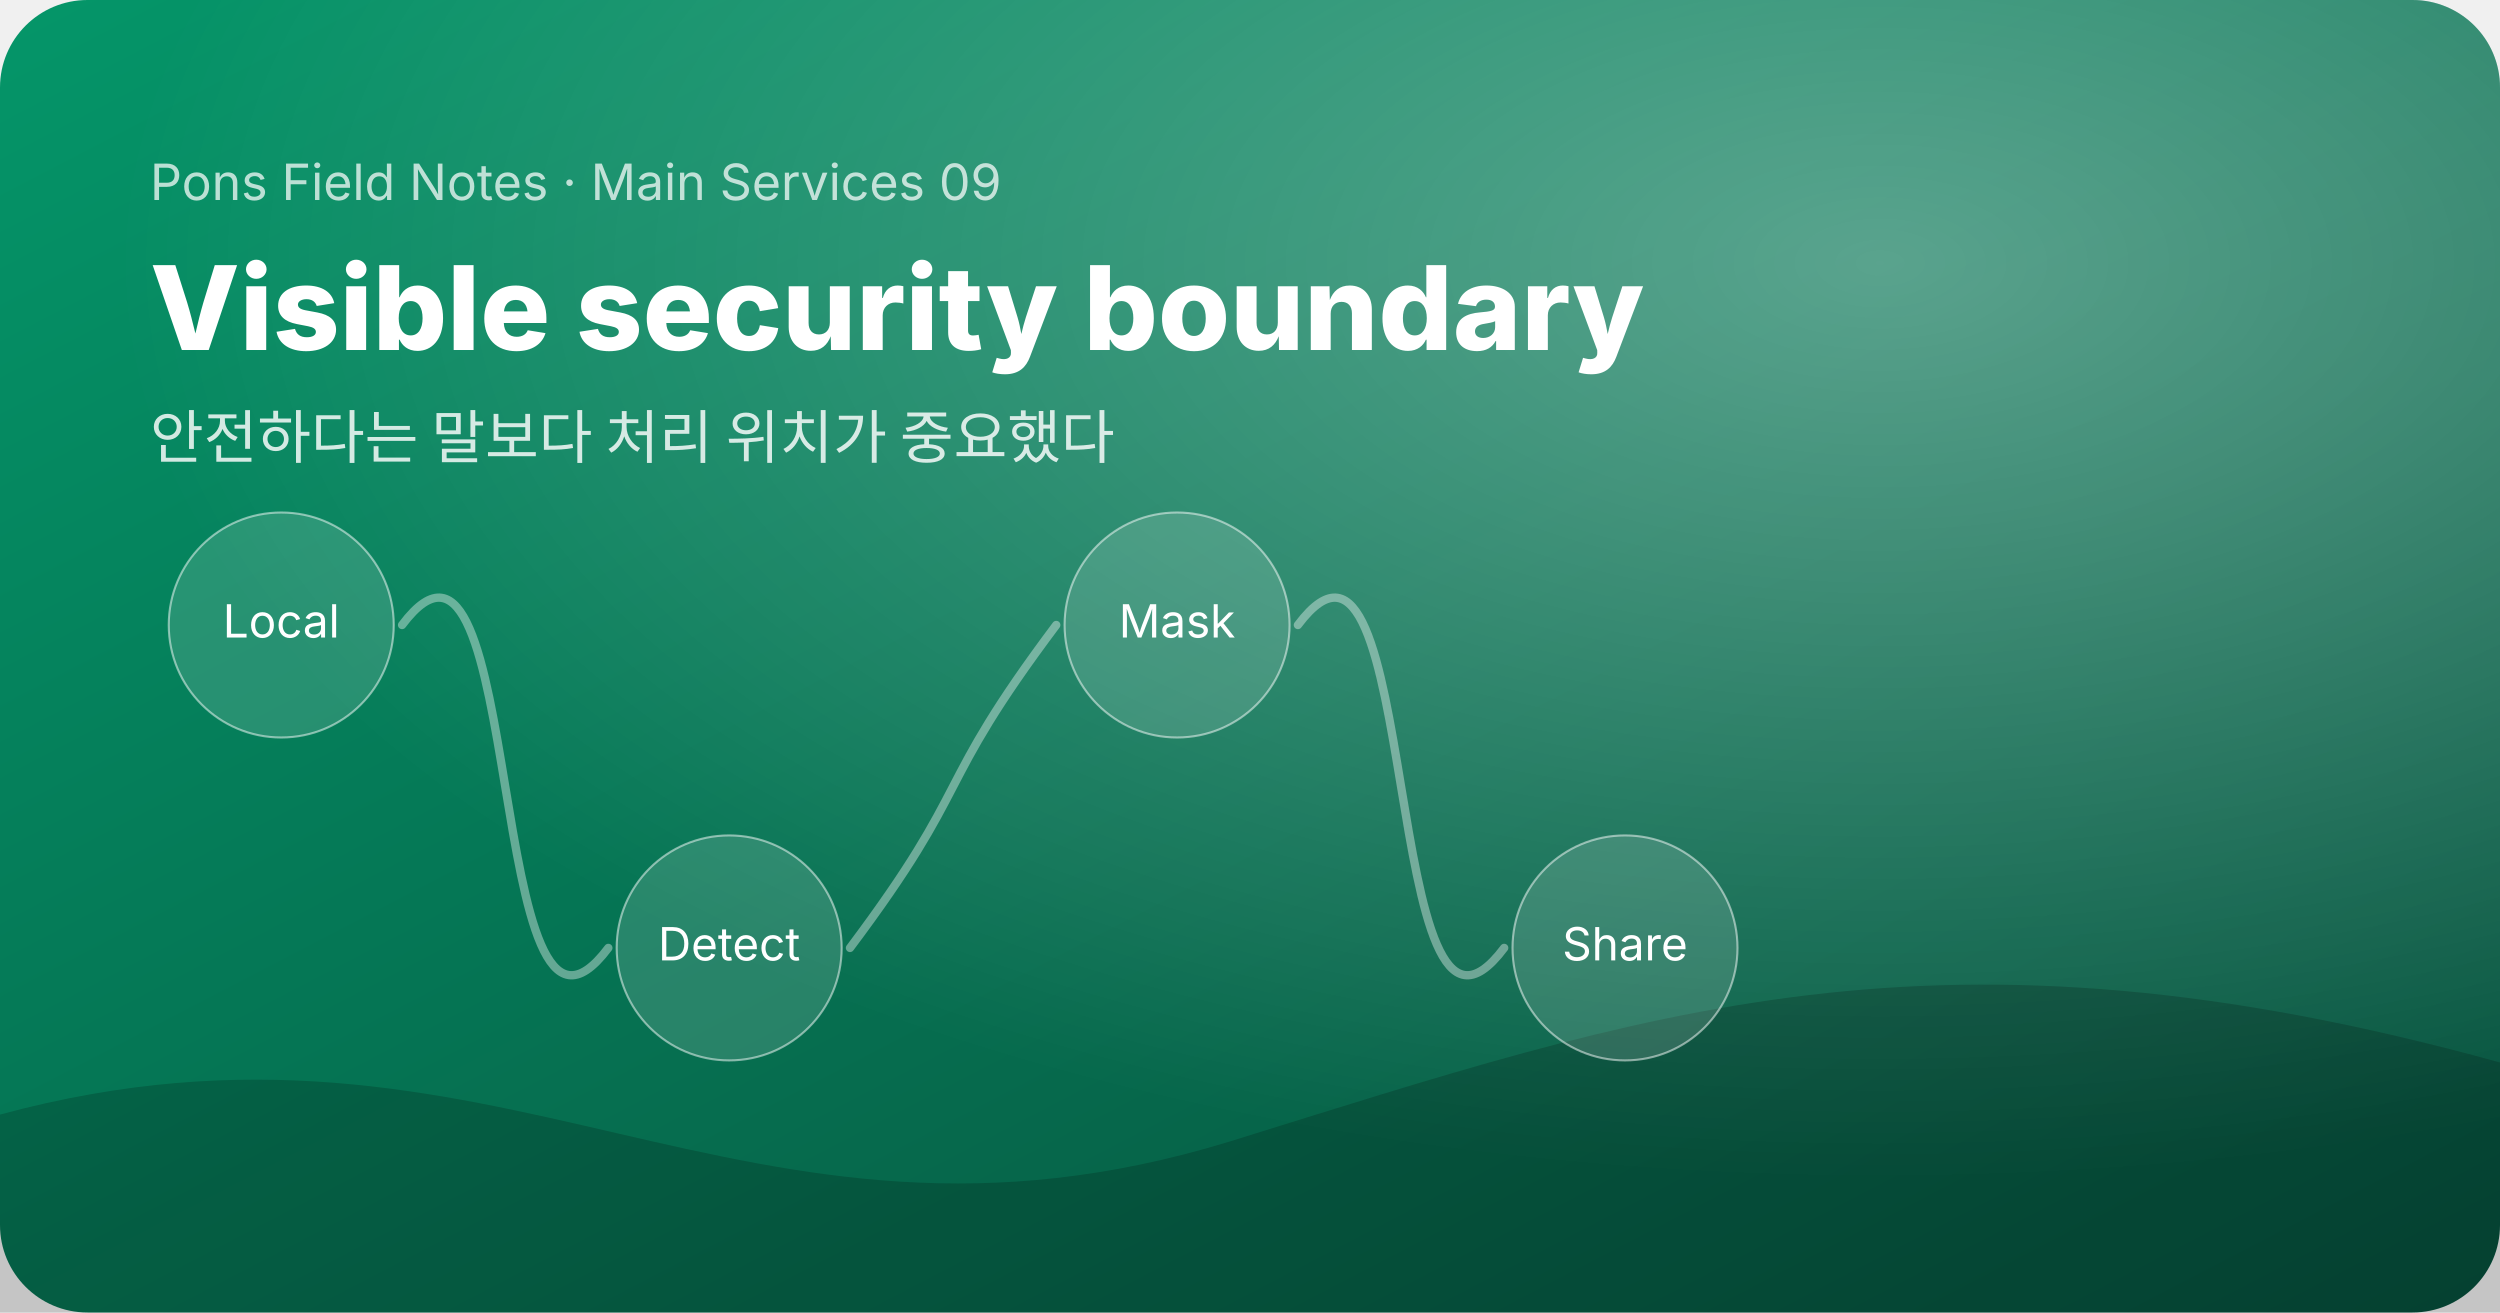
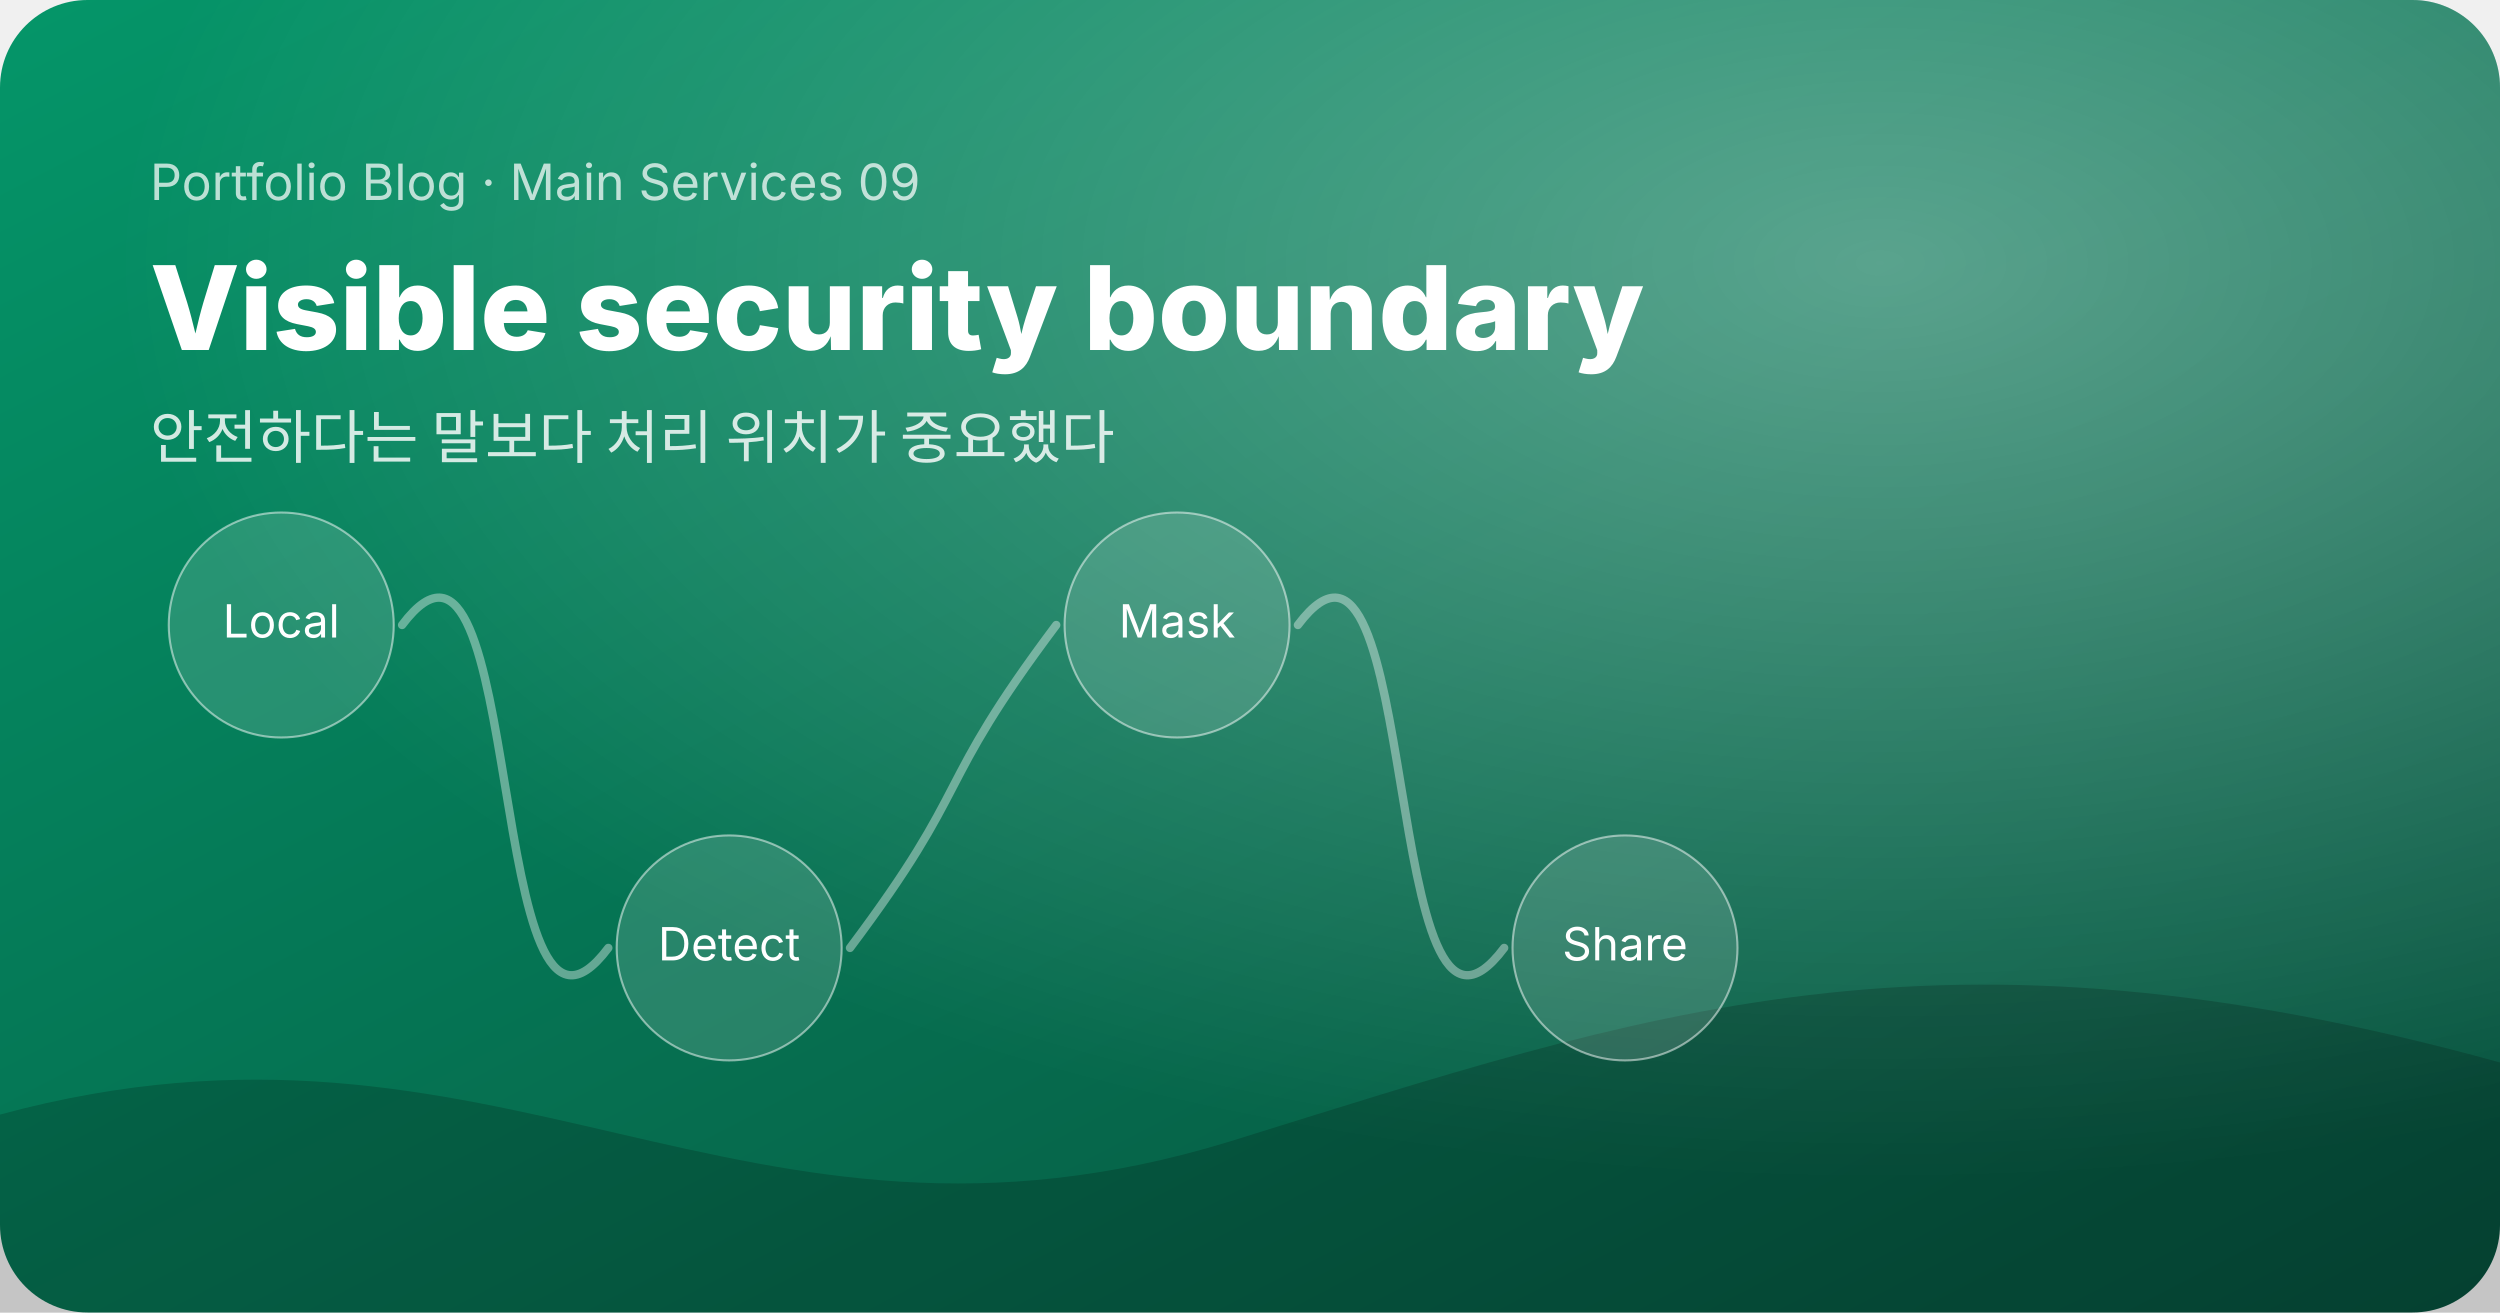
<svg xmlns="http://www.w3.org/2000/svg" width="1200" height="630" viewBox="0 0 1200 630">
  <defs>
    <linearGradient id="bg" x1="0" x2="1" y1="0" y2="1">
      <stop offset="0" stop-color="#059669" />
      <stop offset="1" stop-color="#064e3b" />
    </linearGradient>
    <radialGradient id="glow" cx="75%" cy="20%" r="70%">
      <stop offset="0" stop-color="rgba(255,255,255,0.34)" />
      <stop offset="1" stop-color="rgba(255,255,255,0)" />
    </radialGradient>
  </defs>
  <rect width="1200" height="630" rx="42" fill="url(#bg)" />
  <rect width="1200" height="630" rx="42" fill="url(#glow)" />
  <path d="M0 535 C240 470 355 620 590 548 C790 486 929 435 1200 510 L1200 630 L0 630 Z" fill="rgba(0,0,0,0.18)" />
-   <text x="72" y="96" font-size="24" fill="rgba(255,255,255,0.72)" font-family="Inter, Arial, sans-serif">Pons Field Notes · Main Services 09</text>
+   <text x="72" y="96" font-size="24" fill="rgba(255,255,255,0.72)" font-family="Inter, Arial, sans-serif">Portfolio Blog · Main Services 09</text>
  <text x="72" y="168" font-size="56" font-weight="800" fill="#fff" font-family="Inter, Arial, sans-serif">Visible security boundary</text>
  <text x="72" y="220" font-size="28" fill="rgba(255,255,255,0.82)" font-family="Inter, Arial, sans-serif">안전하다는 말보다 처리 위치가 중요했다</text>
  <path d="M 193 300 C 253 220, 232 535, 292 455" fill="none" stroke="rgba(255,255,255,0.38)" stroke-width="4" stroke-linecap="round" />
  <path d="M 408 455 C 468 375, 447 380, 507 300" fill="none" stroke="rgba(255,255,255,0.38)" stroke-width="4" stroke-linecap="round" />
  <path d="M 623 300 C 683 220, 662 535, 722 455" fill="none" stroke="rgba(255,255,255,0.38)" stroke-width="4" stroke-linecap="round" />
  <g>
    <circle cx="135" cy="300" r="54" fill="rgba(255,255,255,0.14)" stroke="rgba(255,255,255,0.5)" />
    <text x="135" y="306" text-anchor="middle" font-size="22" fill="#fff" font-family="Inter, Arial, sans-serif">Local</text>
  </g>
  <g>
    <circle cx="350" cy="455" r="54" fill="rgba(255,255,255,0.14)" stroke="rgba(255,255,255,0.5)" />
    <text x="350" y="461" text-anchor="middle" font-size="22" fill="#fff" font-family="Inter, Arial, sans-serif">Detect</text>
  </g>
  <g>
    <circle cx="565" cy="300" r="54" fill="rgba(255,255,255,0.14)" stroke="rgba(255,255,255,0.5)" />
    <text x="565" y="306" text-anchor="middle" font-size="22" fill="#fff" font-family="Inter, Arial, sans-serif">Mask</text>
  </g>
  <g>
    <circle cx="780" cy="455" r="54" fill="rgba(255,255,255,0.14)" stroke="rgba(255,255,255,0.5)" />
    <text x="780" y="461" text-anchor="middle" font-size="22" fill="#fff" font-family="Inter, Arial, sans-serif">Share</text>
  </g>
</svg>
